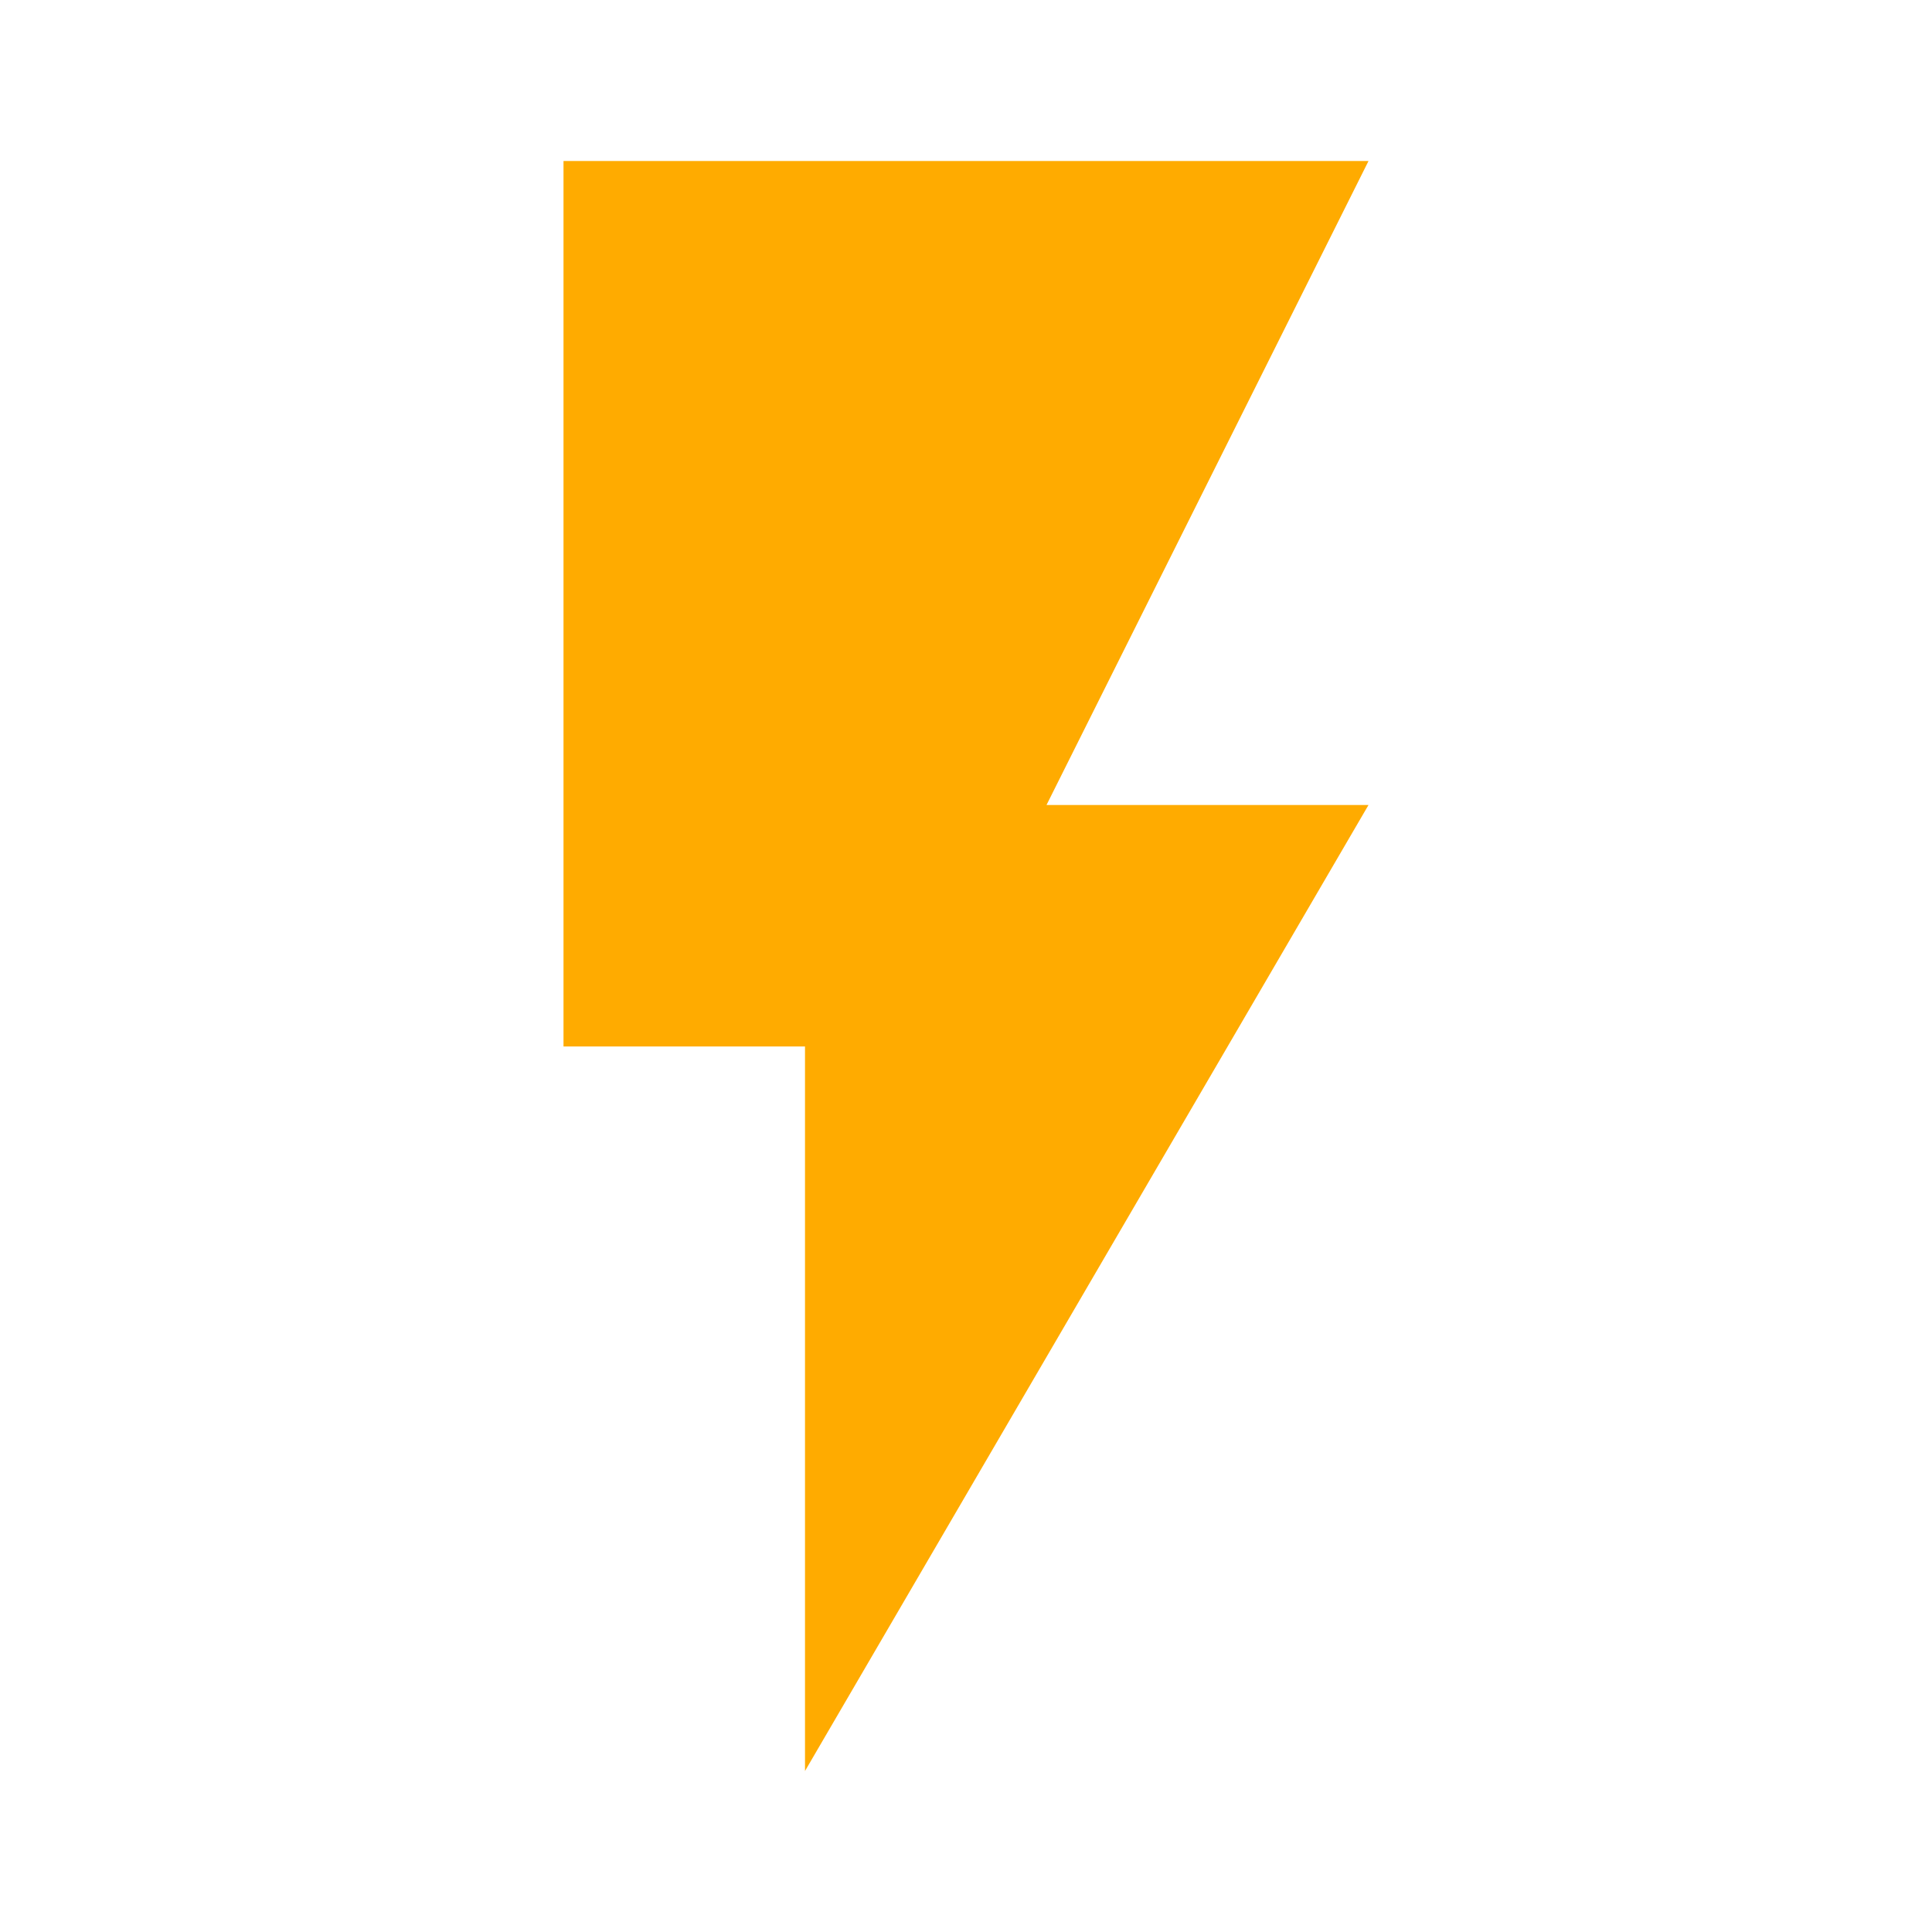
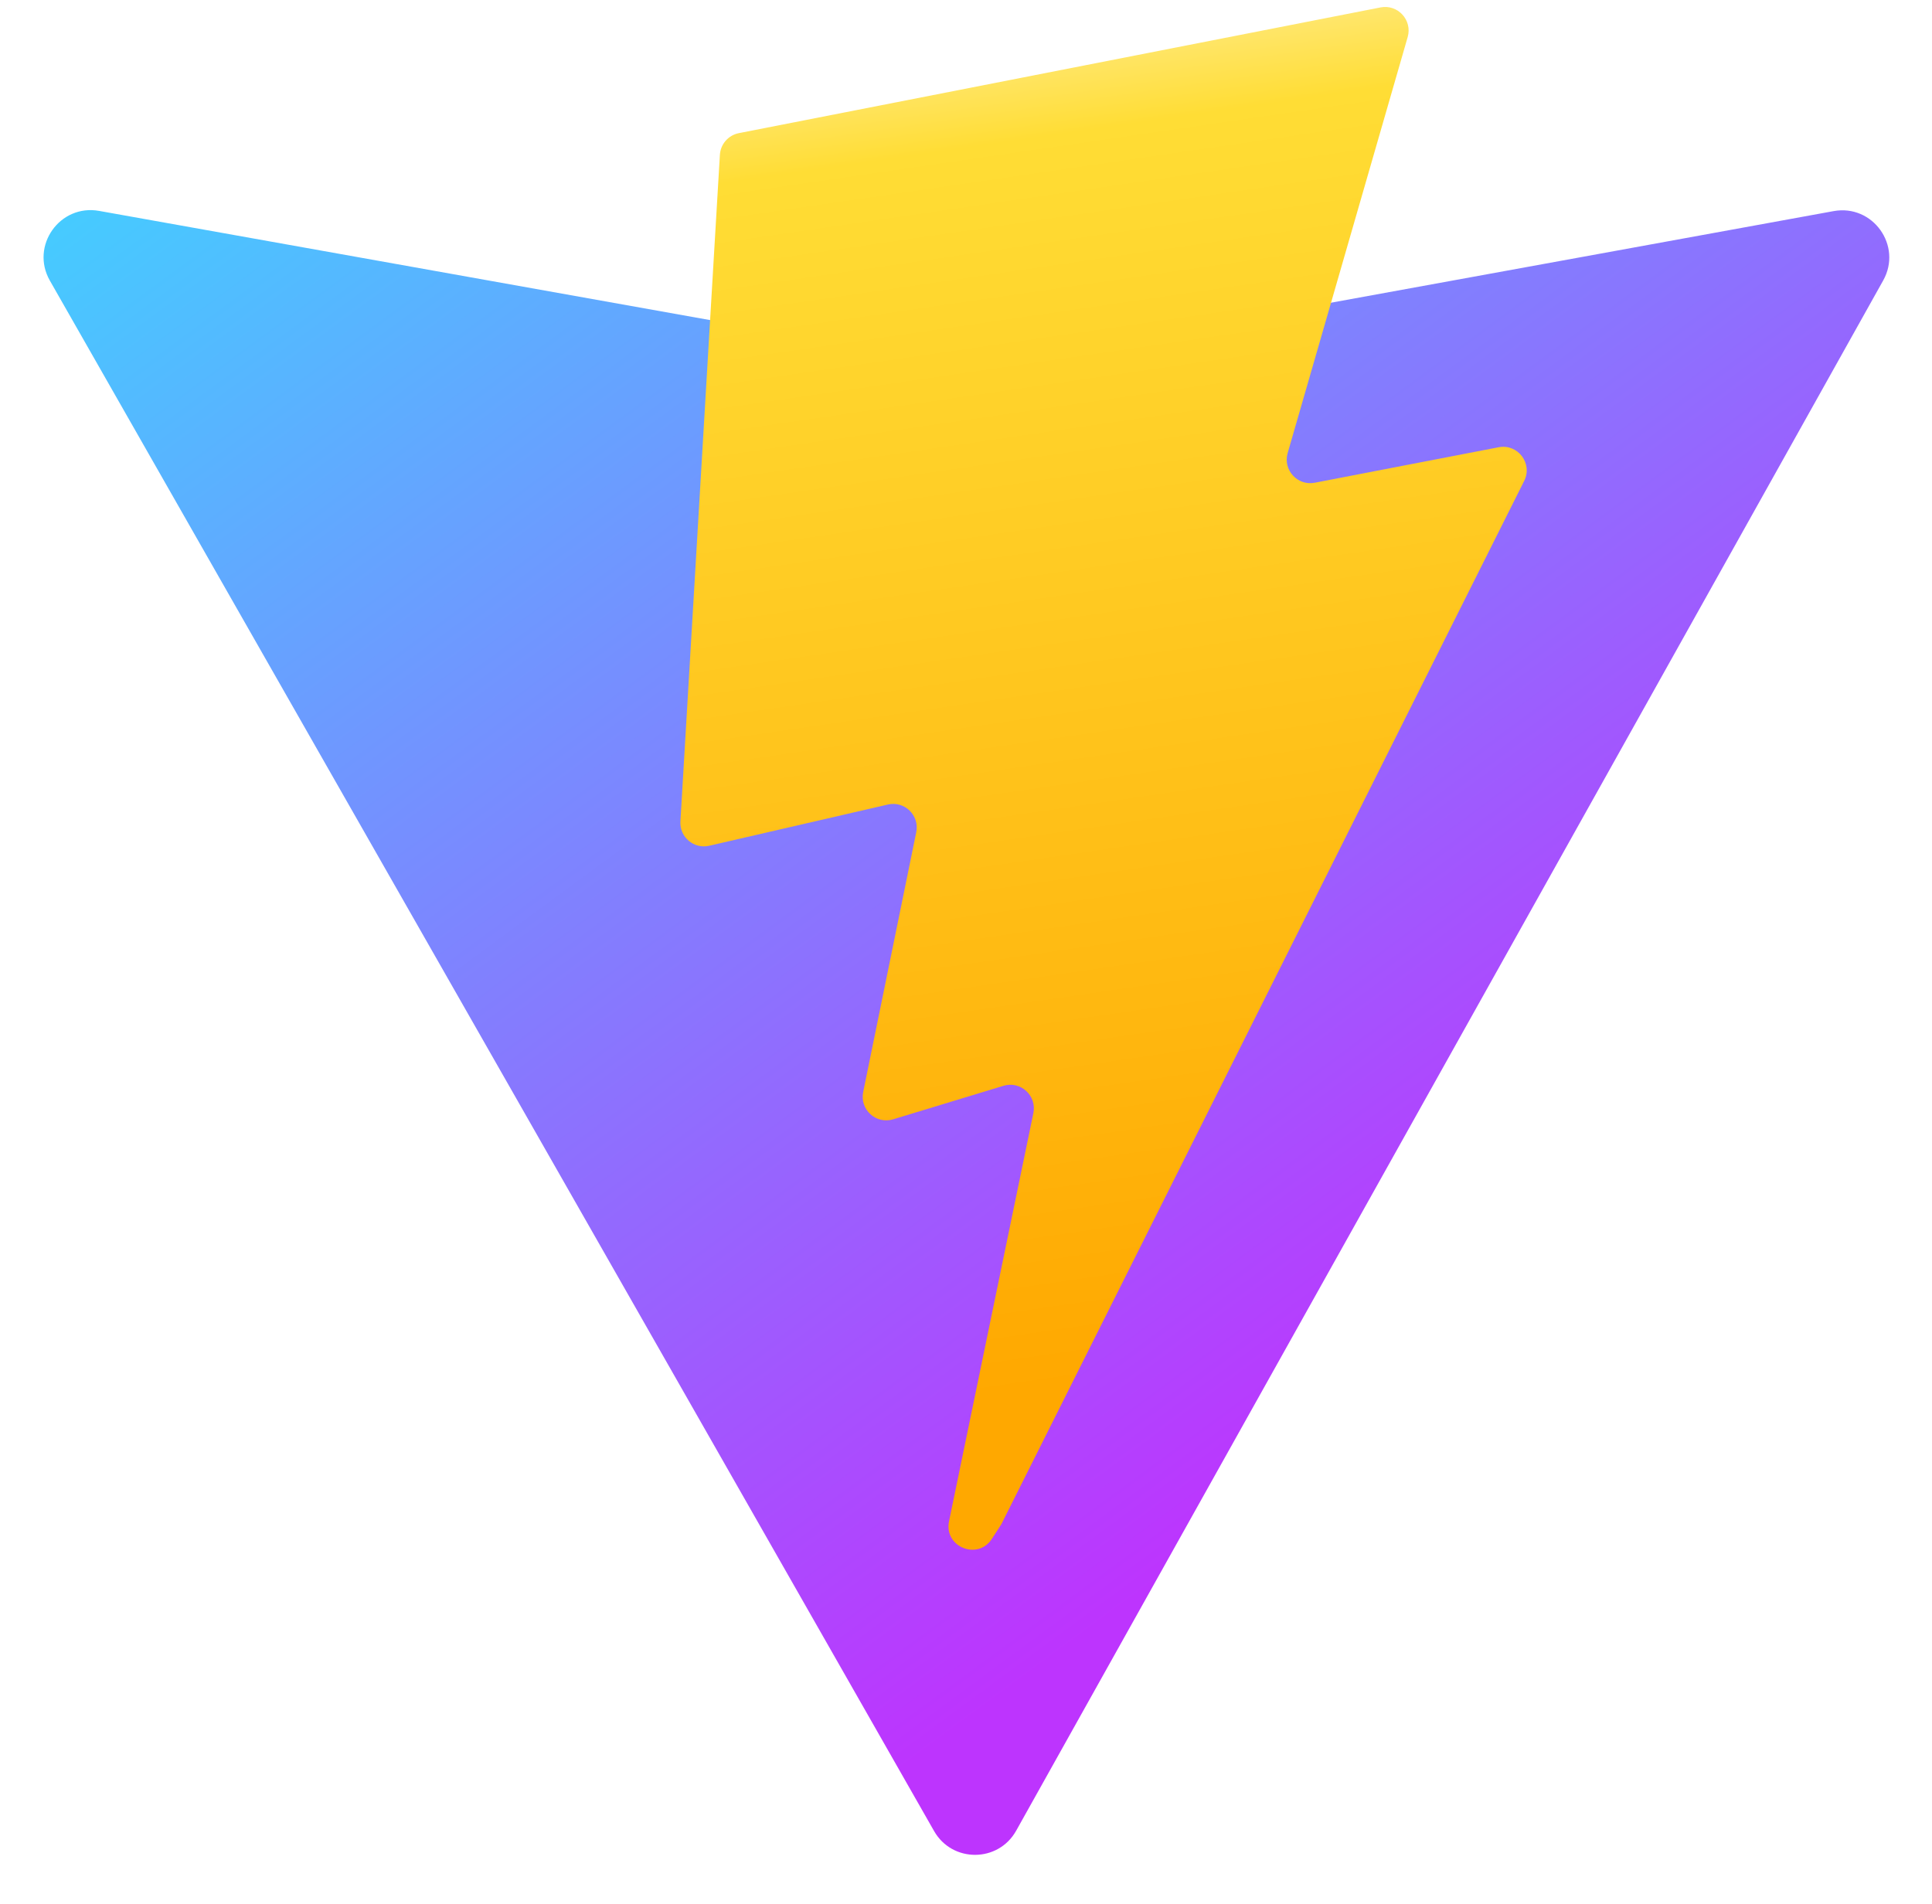
- <svg xmlns="http://www.w3.org/2000/svg" t="1654526857961" class="icon" viewBox="0 0 1024 1024" version="1.1" p-id="36449" width="200" height="200">
-   <path d="M298.667 85.333v469.333h128v384l298.667-512h-170.667l170.667-341.333H298.667z" fill="#FFAB00" p-id="36450" />
+ <svg xmlns="http://www.w3.org/2000/svg" width="410" height="404" viewBox="0 0 410 404" fill="none">
+   <path d="M399.641 59.525L215.643 388.545C211.844 395.338 202.084 395.378 198.228 388.618L10.582 59.556C6.381 52.19 12.68 43.267 21.028 44.759L205.223 77.682C206.398 77.892 207.601 77.89 208.776 77.676L389.119 44.806C397.439 43.289 403.768 52.143 399.641 59.525Z" fill="url(#paint0_linear)" />
+   <path d="M292.965 1.574L156.801 28.255C154.563 28.694 152.906 30.59 152.771 32.866L144.395 174.33C144.198 177.662 147.258 180.248 150.51 179.498L188.42 170.749C191.967 169.931 195.172 173.055 194.443 176.622L183.18 231.775C182.422 235.487 185.907 238.661 189.532 237.56L212.947 230.446C216.577 229.344 220.065 232.527 219.297 236.242L201.398 322.875C200.278 328.294 207.486 331.249 210.492 326.603L212.5 323.5L323.454 102.072C325.312 98.365 322.108 94.137 318.036 94.923L279.014 102.454C275.347 103.161 272.227 99.746 273.262 96.158L298.731 7.867C299.767 4.273 296.636 0.855 292.965 1.574Z" fill="url(#paint1_linear)" />
+   <defs>
+     <linearGradient id="paint0_linear" x1="6" y1="33" x2="235" y2="344" gradientUnits="userSpaceOnUse">
+       <stop stop-color="#41D1FF" />
+       <stop offset="1" stop-color="#BD34FE" />
+     </linearGradient>
+     <linearGradient id="paint1_linear" x1="194.651" y1="8.818" x2="236.076" y2="292.989" gradientUnits="userSpaceOnUse">
+       <stop stop-color="#FFEA83" />
+       <stop offset="0.083" stop-color="#FFDD35" />
+       <stop offset="1" stop-color="#FFA800" />
+     </linearGradient>
+   </defs>
</svg>
